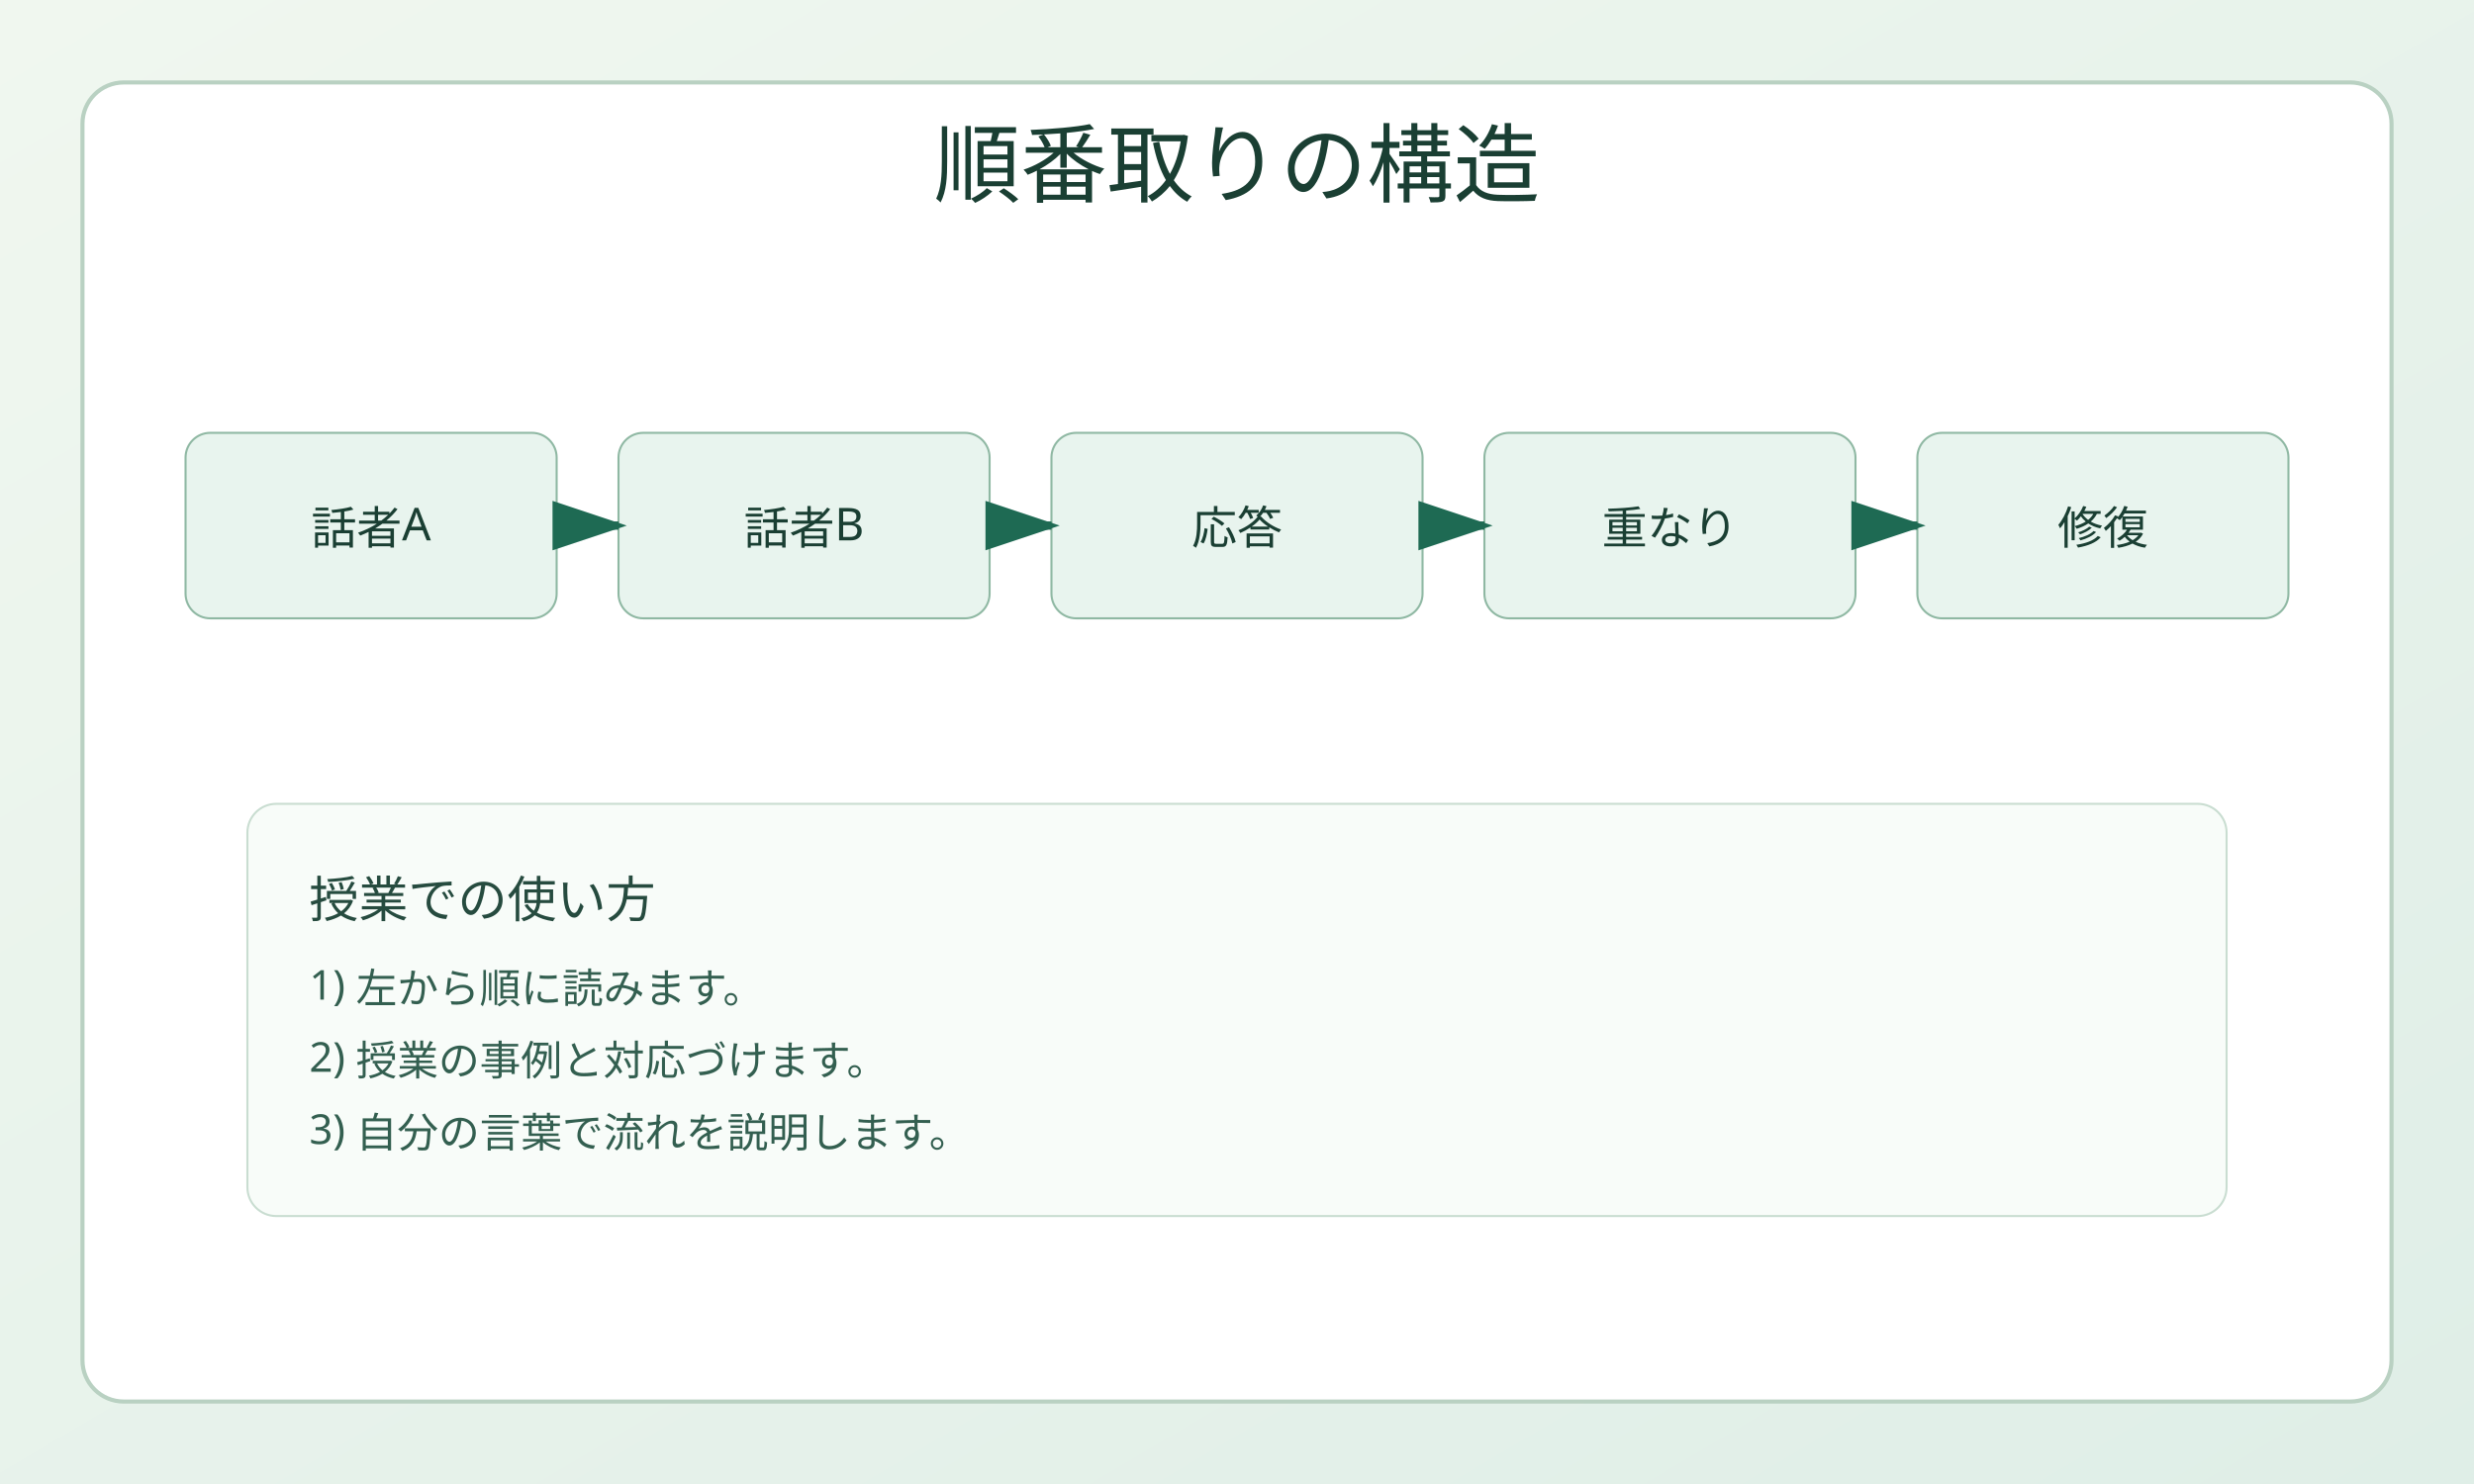
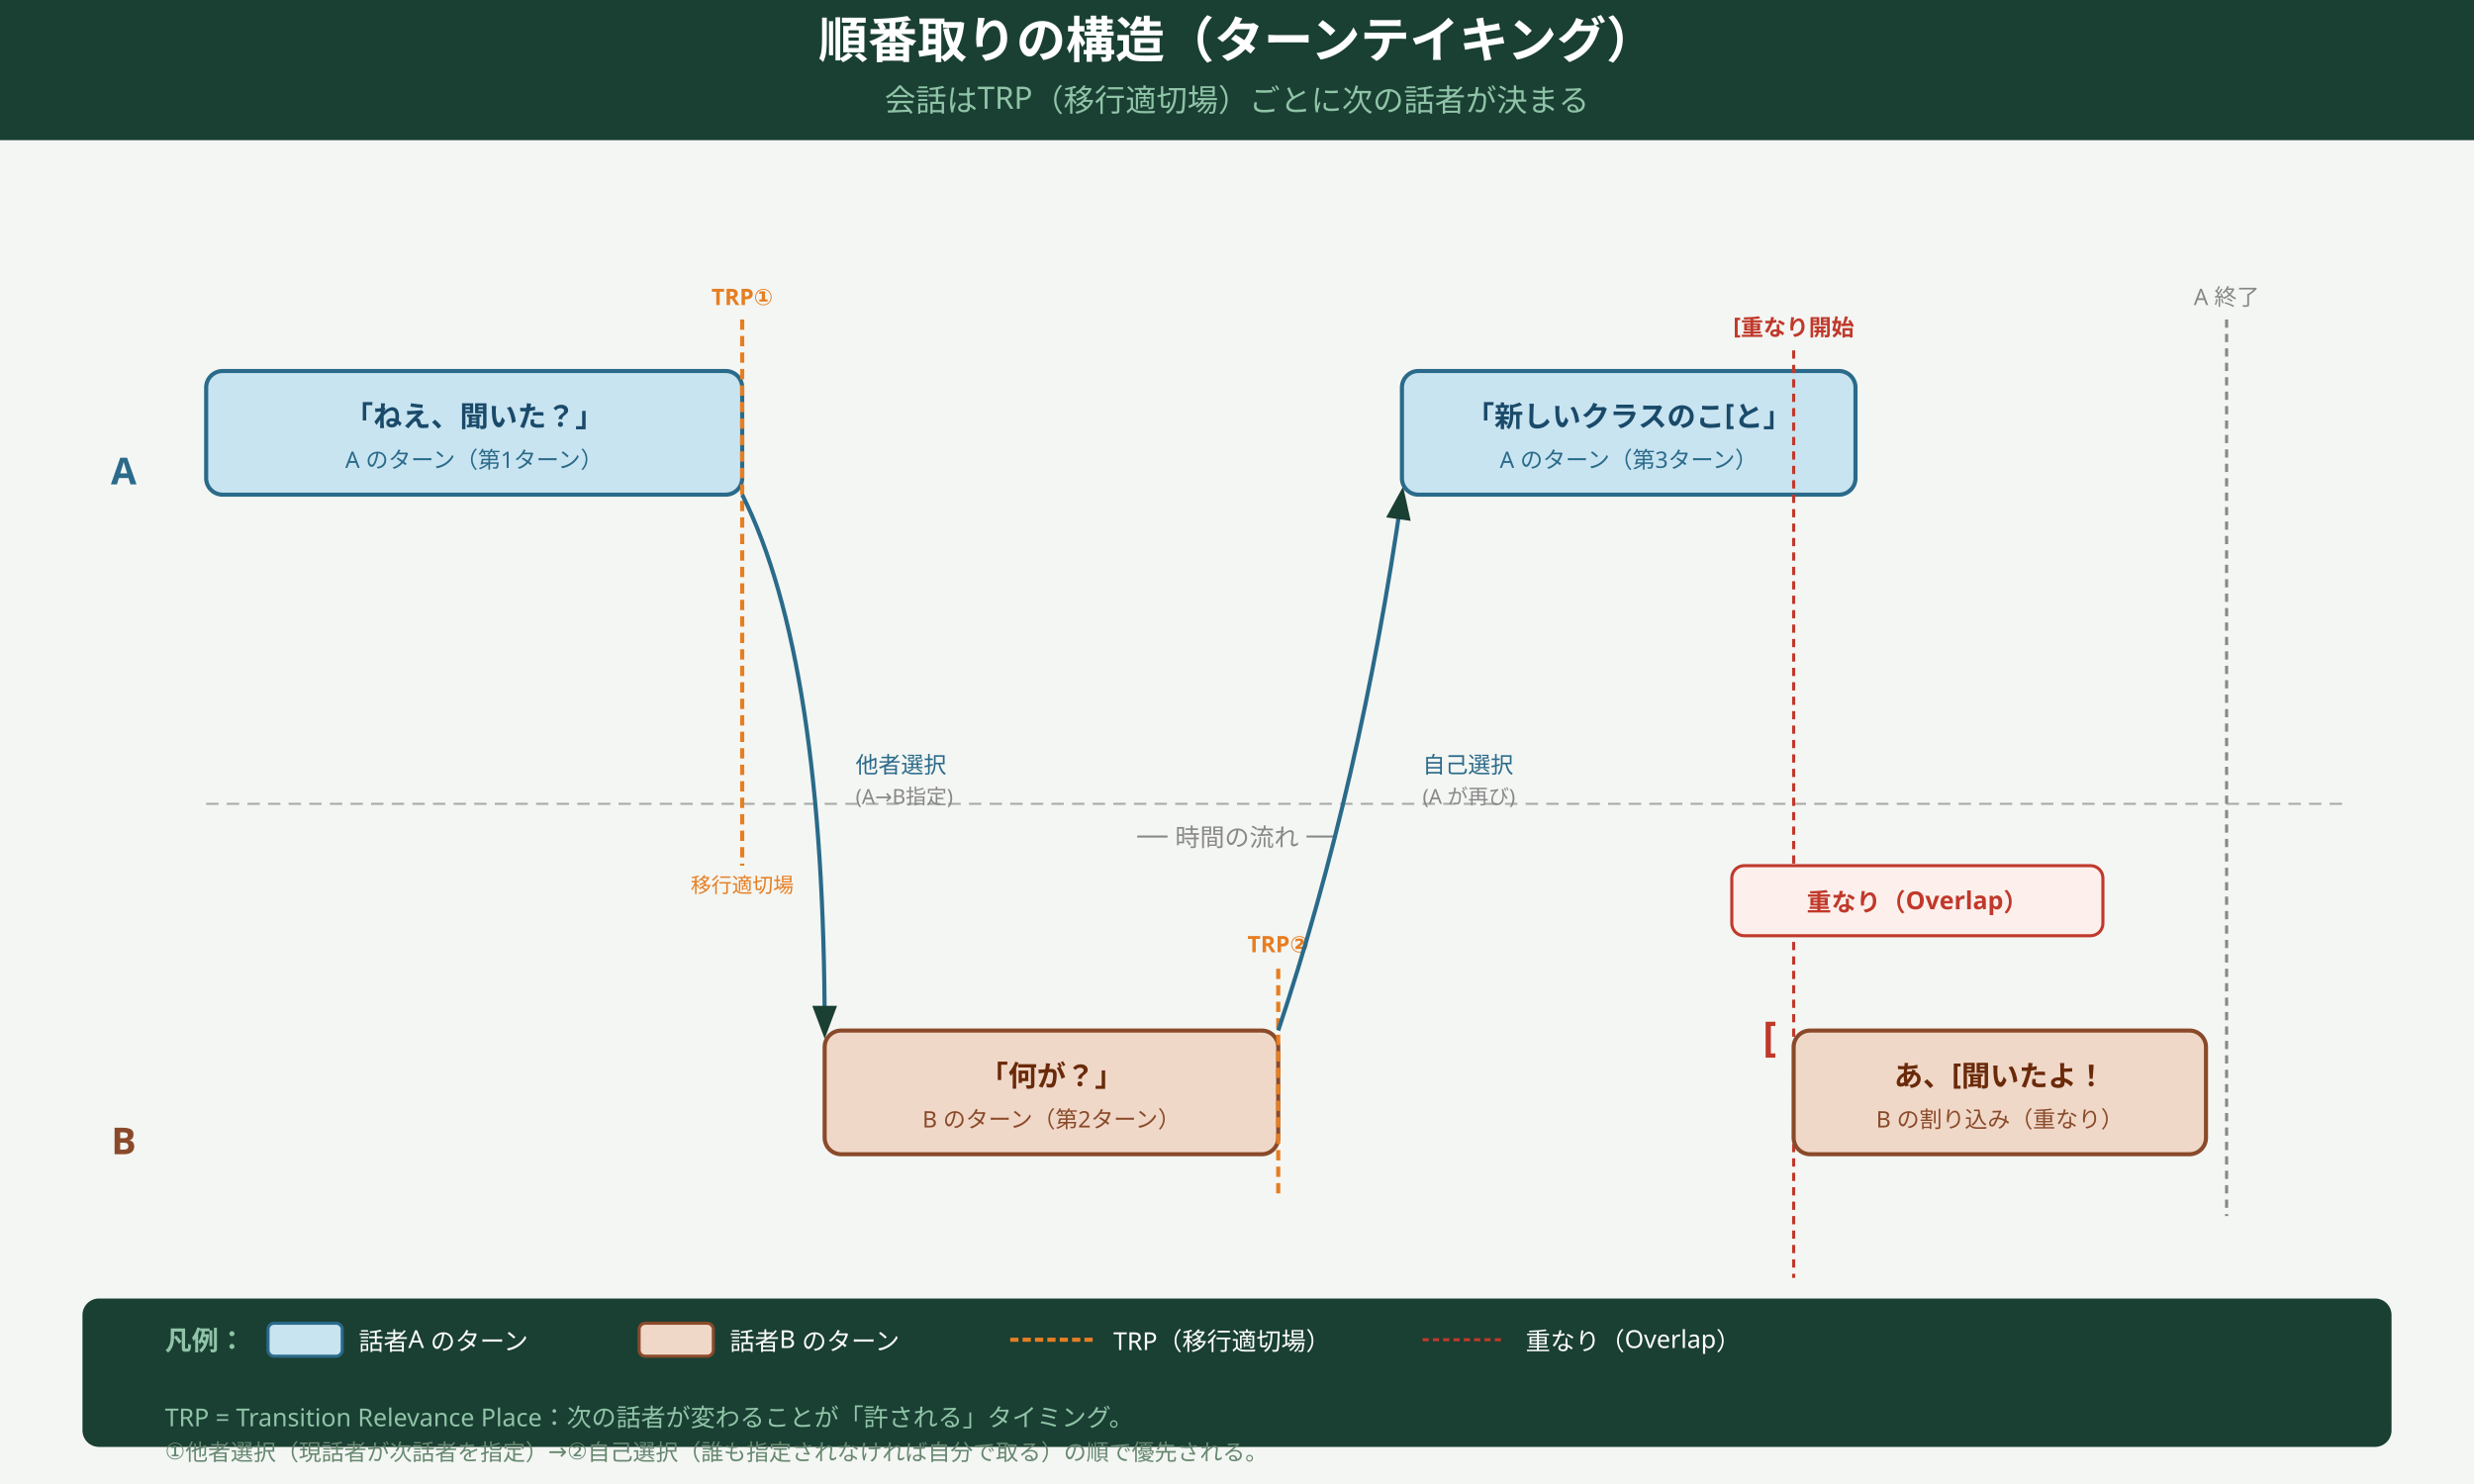
<svg xmlns="http://www.w3.org/2000/svg" width="1200" height="720" viewBox="0 0 1200 720" role="img" aria-labelledby="t d">
  <defs>
-     <linearGradient id="g" x1="0" y1="0" x2="1" y2="1">
-       <stop offset="0%" stop-color="#f0f7ef" />
-       <stop offset="100%" stop-color="#dfeee7" />
-     </linearGradient>
-     <marker id="arrow" markerWidth="10" markerHeight="10" refX="8" refY="3" orient="auto">
-       <path d="M0,0 L0,6 L9,3 z" fill="#1e6a53" />
+     <style>text { font-family: 'Noto Sans JP','Hiragino Kaku Gothic ProN',Meiryo,sans-serif; }</style>
+     <marker id="arr" markerWidth="8" markerHeight="8" refX="6" refY="3" orient="auto">
+       <path d="M0,0 L0,6 L8,3 z" fill="#1a3f33" />
+     </marker>
+     <marker id="arr-r" markerWidth="8" markerHeight="8" refX="6" refY="3" orient="auto">
+       <path d="M0,0 L0,6 L8,3 z" fill="#c0392b" />
    </marker>
  </defs>
-   <rect x="0" y="0" width="1200" height="720" fill="url(#g)" />
-   <rect x="40" y="40" width="1120" height="640" rx="20" fill="#ffffff" stroke="#b9d1c2" stroke-width="2" />
-   <text x="600" y="95" text-anchor="middle" font-family="Verdana, sans-serif" font-size="42" fill="#1a3f33">順番取りの構造</text>
-   <rect x="90" y="210" width="180" height="90" rx="12" fill="#e8f4ee" stroke="#8fb8a3" />
-   <text x="180" y="264" text-anchor="middle" font-family="Verdana, sans-serif" font-size="22" fill="#1a3f33">話者A</text>
-   <rect x="300" y="210" width="180" height="90" rx="12" fill="#e8f4ee" stroke="#8fb8a3" />
-   <text x="390" y="264" text-anchor="middle" font-family="Verdana, sans-serif" font-size="22" fill="#1a3f33">話者B</text>
-   <rect x="510" y="210" width="180" height="90" rx="12" fill="#e8f4ee" stroke="#8fb8a3" />
-   <text x="600" y="264" text-anchor="middle" font-family="Verdana, sans-serif" font-size="22" fill="#1a3f33">応答</text>
-   <rect x="720" y="210" width="180" height="90" rx="12" fill="#e8f4ee" stroke="#8fb8a3" />
-   <text x="810" y="264" text-anchor="middle" font-family="Verdana, sans-serif" font-size="22" fill="#1a3f33">重なり</text>
-   <rect x="930" y="210" width="180" height="90" rx="12" fill="#e8f4ee" stroke="#8fb8a3" />
-   <text x="1020" y="264" text-anchor="middle" font-family="Verdana, sans-serif" font-size="22" fill="#1a3f33">修復</text>
-   <line x1="270" y1="255" x2="300" y2="255" stroke="#1e6a53" stroke-width="4" marker-end="url(#arrow)" />
-   <line x1="480" y1="255" x2="510" y2="255" stroke="#1e6a53" stroke-width="4" marker-end="url(#arrow)" />
-   <line x1="690" y1="255" x2="720" y2="255" stroke="#1e6a53" stroke-width="4" marker-end="url(#arrow)" />
-   <line x1="900" y1="255" x2="930" y2="255" stroke="#1e6a53" stroke-width="4" marker-end="url(#arrow)" />
-   <rect x="120" y="390" width="960" height="200" rx="14" fill="#f8fcf9" stroke="#c9ddd1" />
-   <text x="150" y="445" font-family="Verdana, sans-serif" font-size="24" fill="#264b3f">授業での使い方</text>
-   <text x="150" y="485" font-family="Verdana, sans-serif" font-size="20" fill="#335f50">1) 左から順に読みます。</text>
-   <text x="150" y="520" font-family="Verdana, sans-serif" font-size="20" fill="#335f50">2) 授業の事例と対応づけます。</text>
-   <text x="150" y="555" font-family="Verdana, sans-serif" font-size="20" fill="#335f50">3) 自分の言葉で流れを説明します。</text>
+   <rect width="1200" height="720" fill="#f4f6f3" />
+   <rect x="0" y="0" width="1200" height="68" fill="#1a3f33" />
+   <text x="600" y="28" text-anchor="middle" font-size="24" font-weight="bold" fill="#ffffff">順番取りの構造（ターンテイキング）</text>
+   <text x="600" y="54" text-anchor="middle" font-size="15" fill="#90c4a8">会話はTRP（移行適切場）ごとに次の話者が決まる</text>
+   <line x1="100" y1="390" x2="1140" y2="390" stroke="#aaa" stroke-width="1" stroke-dasharray="6,4" />
+   <text x="600" y="410" text-anchor="middle" font-size="12" fill="#888">── 時間の流れ ──</text>
+   <text x="60" y="235" text-anchor="middle" font-size="18" font-weight="bold" fill="#2a6a8a">A</text>
+   <text x="60" y="560" text-anchor="middle" font-size="18" font-weight="bold" fill="#8a4a2a">B</text>
+   <rect x="100" y="180" width="260" height="60" rx="8" fill="#c8e4f0" stroke="#2a6a8a" stroke-width="2" />
+   <text x="230" y="207" text-anchor="middle" font-size="14" font-weight="bold" fill="#1a4a6a">「ねえ、聞いた？」</text>
+   <text x="230" y="227" text-anchor="middle" font-size="11" fill="#2a6a8a">A のターン（第1ターン）</text>
+   <line x1="360" y1="155" x2="360" y2="420" stroke="#e67e22" stroke-width="2" stroke-dasharray="5,3" />
+   <text x="360" y="148" text-anchor="middle" font-size="11" fill="#e67e22" font-weight="bold">TRP①</text>
+   <text x="360" y="433" text-anchor="middle" font-size="10" fill="#e67e22">移行適切場</text>
+   <path d="M360,240 Q400,320 400,500" stroke="#2a6a8a" stroke-width="2" fill="none" marker-end="url(#arr)" />
+   <text x="415" y="375" font-size="11" fill="#2a6a8a">他者選択</text>
+   <text x="415" y="390" font-size="10" fill="#888">(A→B指定)</text>
+   <rect x="400" y="500" width="220" height="60" rx="8" fill="#f0d8c8" stroke="#8a4a2a" stroke-width="2" />
+   <text x="510" y="527" text-anchor="middle" font-size="14" font-weight="bold" fill="#6a2a0a">「何が？」</text>
+   <text x="510" y="547" text-anchor="middle" font-size="11" fill="#8a4a2a">B のターン（第2ターン）</text>
+   <line x1="620" y1="470" x2="620" y2="580" stroke="#e67e22" stroke-width="2" stroke-dasharray="5,3" />
+   <text x="620" y="462" text-anchor="middle" font-size="11" fill="#e67e22" font-weight="bold">TRP②</text>
+   <path d="M620,500 Q660,380 680,240" stroke="#2a6a8a" stroke-width="2" fill="none" marker-end="url(#arr)" />
+   <text x="690" y="375" font-size="11" fill="#2a6a8a">自己選択</text>
+   <text x="690" y="390" font-size="10" fill="#888">(A が再び)</text>
+   <rect x="680" y="180" width="220" height="60" rx="8" fill="#c8e4f0" stroke="#2a6a8a" stroke-width="2" />
+   <text x="790" y="207" text-anchor="middle" font-size="14" font-weight="bold" fill="#1a4a6a">「新しいクラスのこ[と」</text>
+   <text x="790" y="227" text-anchor="middle" font-size="11" fill="#2a6a8a">A のターン（第3ターン）</text>
+   <line x1="870" y1="170" x2="870" y2="620" stroke="#c0392b" stroke-width="1.5" stroke-dasharray="4,3" />
+   <text x="870" y="162" text-anchor="middle" font-size="11" fill="#c0392b" font-weight="bold">[重なり開始</text>
+   <rect x="870" y="500" width="200" height="60" rx="8" fill="#f0d8c8" stroke="#8a4a2a" stroke-width="2" />
+   <text x="855" y="510" font-size="20" fill="#c0392b" font-weight="bold">[</text>
+   <text x="970" y="527" text-anchor="middle" font-size="14" font-weight="bold" fill="#6a2a0a">あ、[聞いたよ！</text>
+   <text x="970" y="547" text-anchor="middle" font-size="11" fill="#8a4a2a">B の割り込み（重なり）</text>
+   <rect x="840" y="420" width="180" height="34" rx="6" fill="#fdf0ec" stroke="#c0392b" stroke-width="1.5" />
+   <text x="930" y="442" text-anchor="middle" font-size="12" fill="#c0392b" font-weight="bold">重なり（Overlap）</text>
+   <line x1="1080" y1="155" x2="1080" y2="590" stroke="#888" stroke-width="1.5" stroke-dasharray="4,3" />
+   <text x="1080" y="148" text-anchor="middle" font-size="11" fill="#888">A 終了</text>
+   <rect x="40" y="630" width="1120" height="72" rx="8" fill="#1a3f33" />
+   <text x="80" y="655" font-size="13" font-weight="bold" fill="#90c4a8">凡例：</text>
+   <rect x="130" y="642" width="36" height="16" rx="3" fill="#c8e4f0" stroke="#2a6a8a" stroke-width="1.5" />
+   <text x="174" y="655" font-size="12" fill="#ffffff">話者A のターン</text>
+   <rect x="310" y="642" width="36" height="16" rx="3" fill="#f0d8c8" stroke="#8a4a2a" stroke-width="1.5" />
+   <text x="354" y="655" font-size="12" fill="#ffffff">話者B のターン</text>
+   <line x1="490" y1="650" x2="530" y2="650" stroke="#e67e22" stroke-width="2" stroke-dasharray="4,2" />
+   <text x="540" y="655" font-size="12" fill="#ffffff">TRP（移行適切場）</text>
+   <line x1="690" y1="650" x2="730" y2="650" stroke="#c0392b" stroke-width="1.5" stroke-dasharray="3,2" />
+   <text x="740" y="655" font-size="12" fill="#ffffff">重なり（Overlap）</text>
+   <text x="80" y="692" font-size="12" fill="#90c4a8">TRP = Transition Relevance Place：次の話者が変わることが「許される」タイミング。</text>
+   <text x="80" y="708" font-size="11" fill="#668870">①他者選択（現話者が次話者を指定）→②自己選択（誰も指定されなければ自分で取る）の順で優先される。</text>
</svg>
